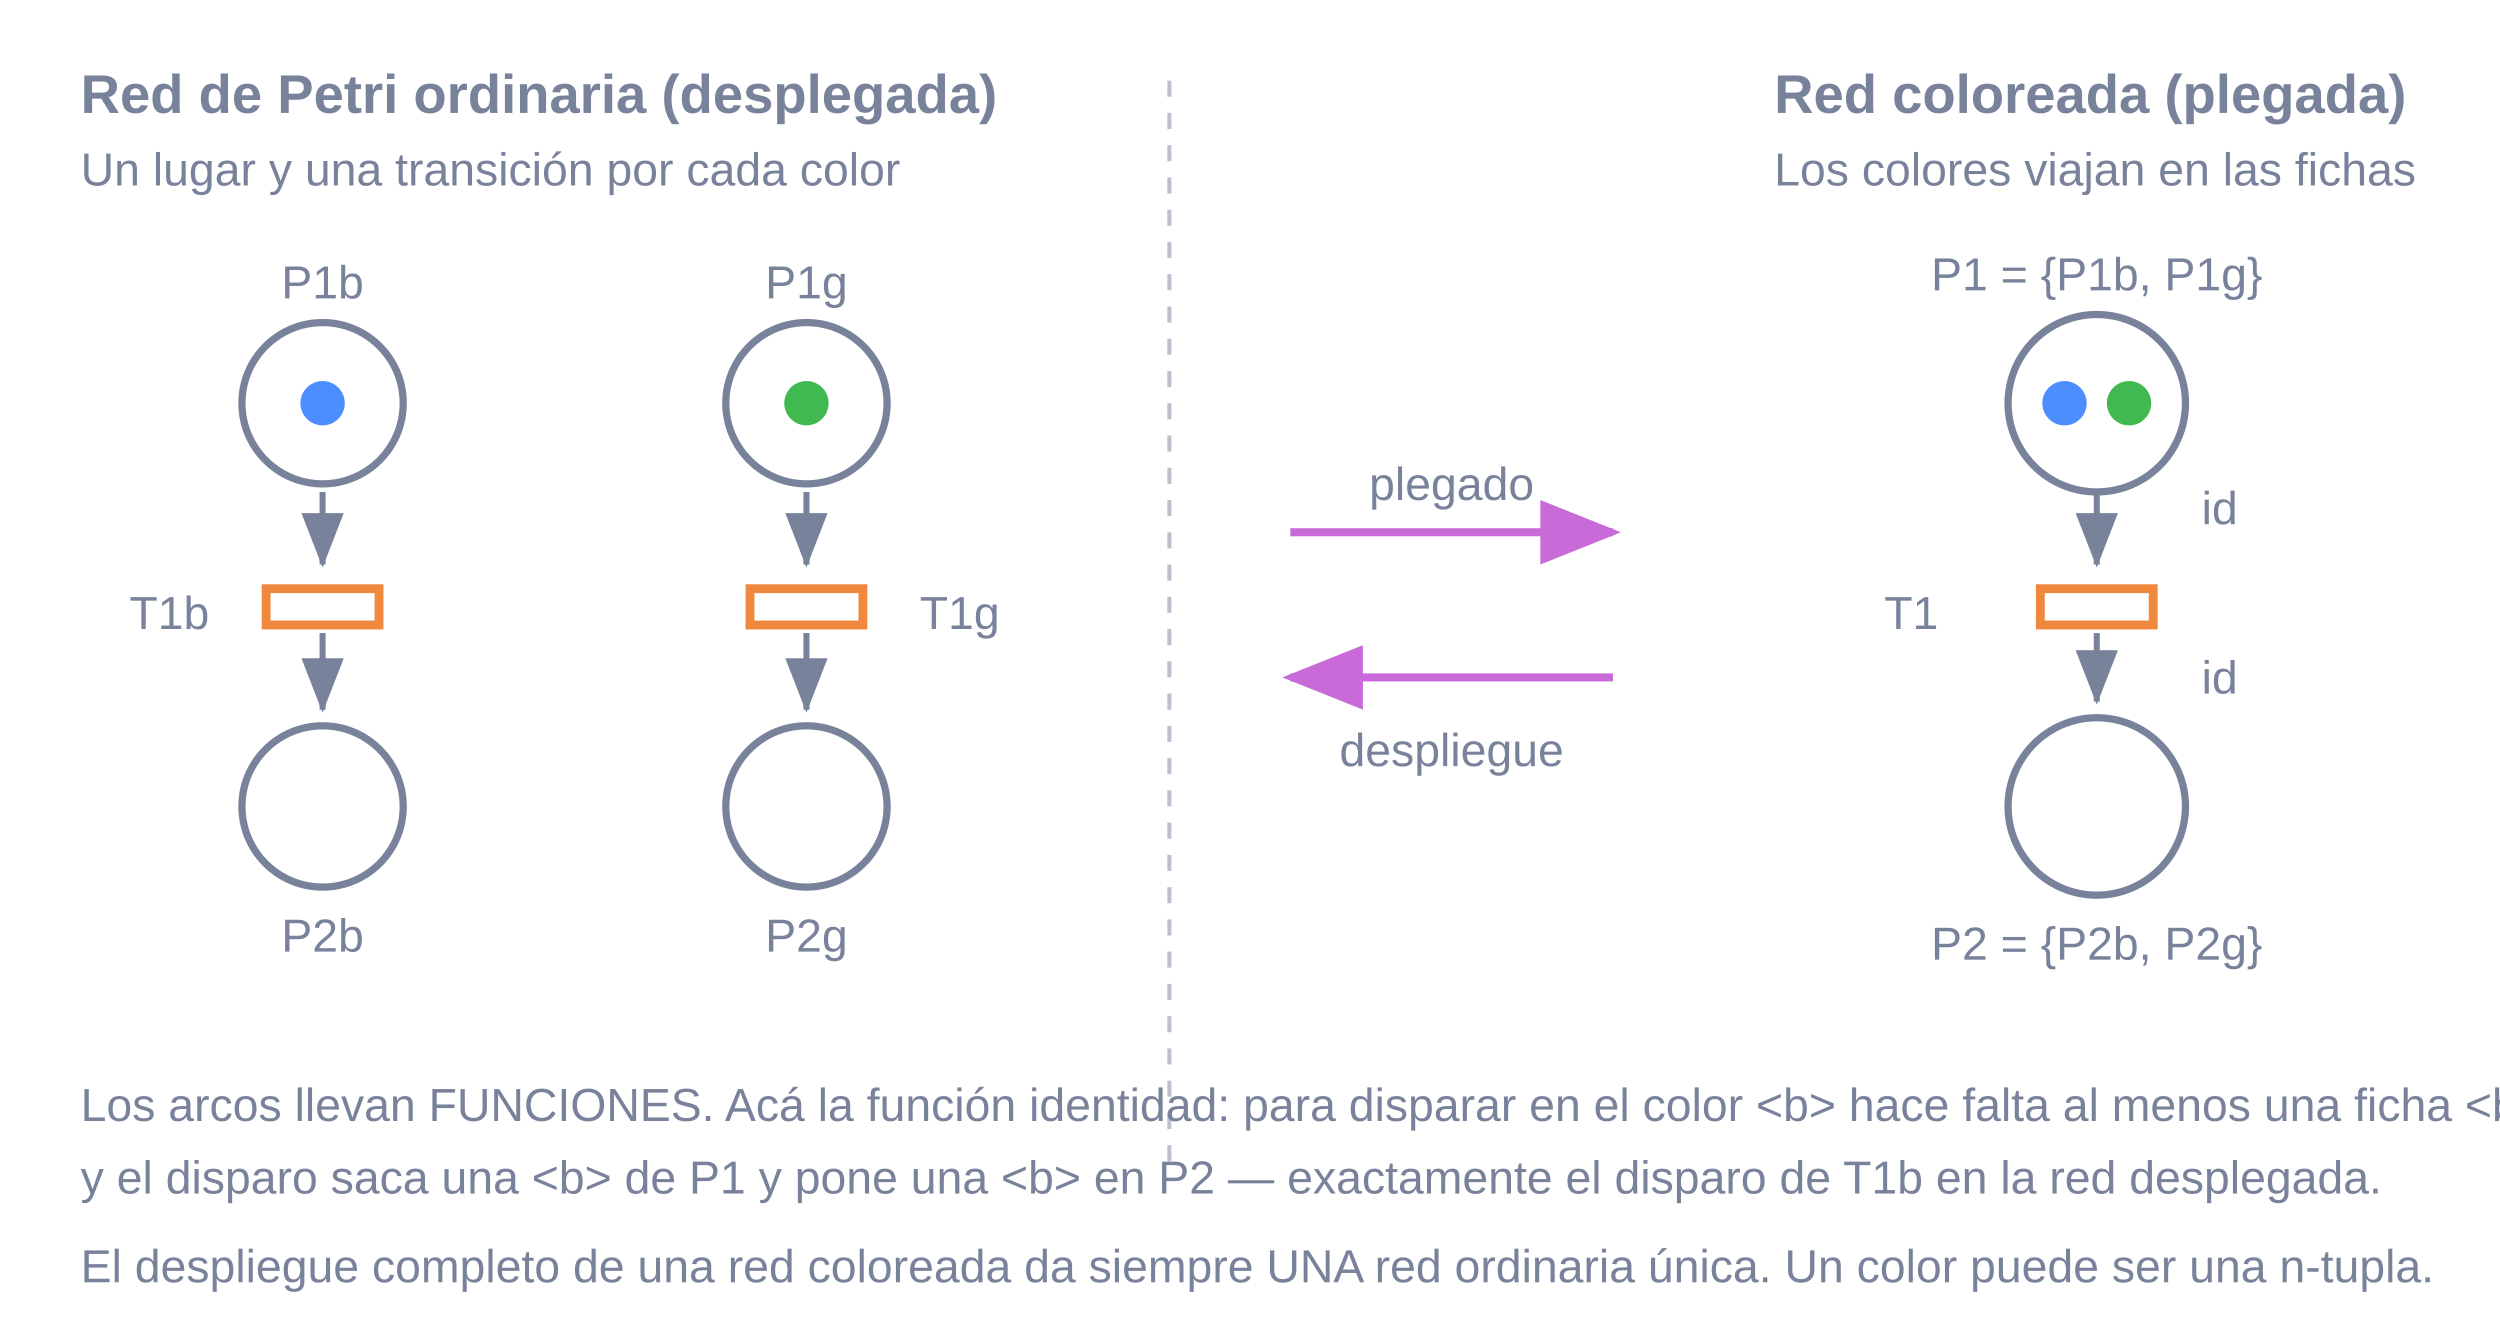
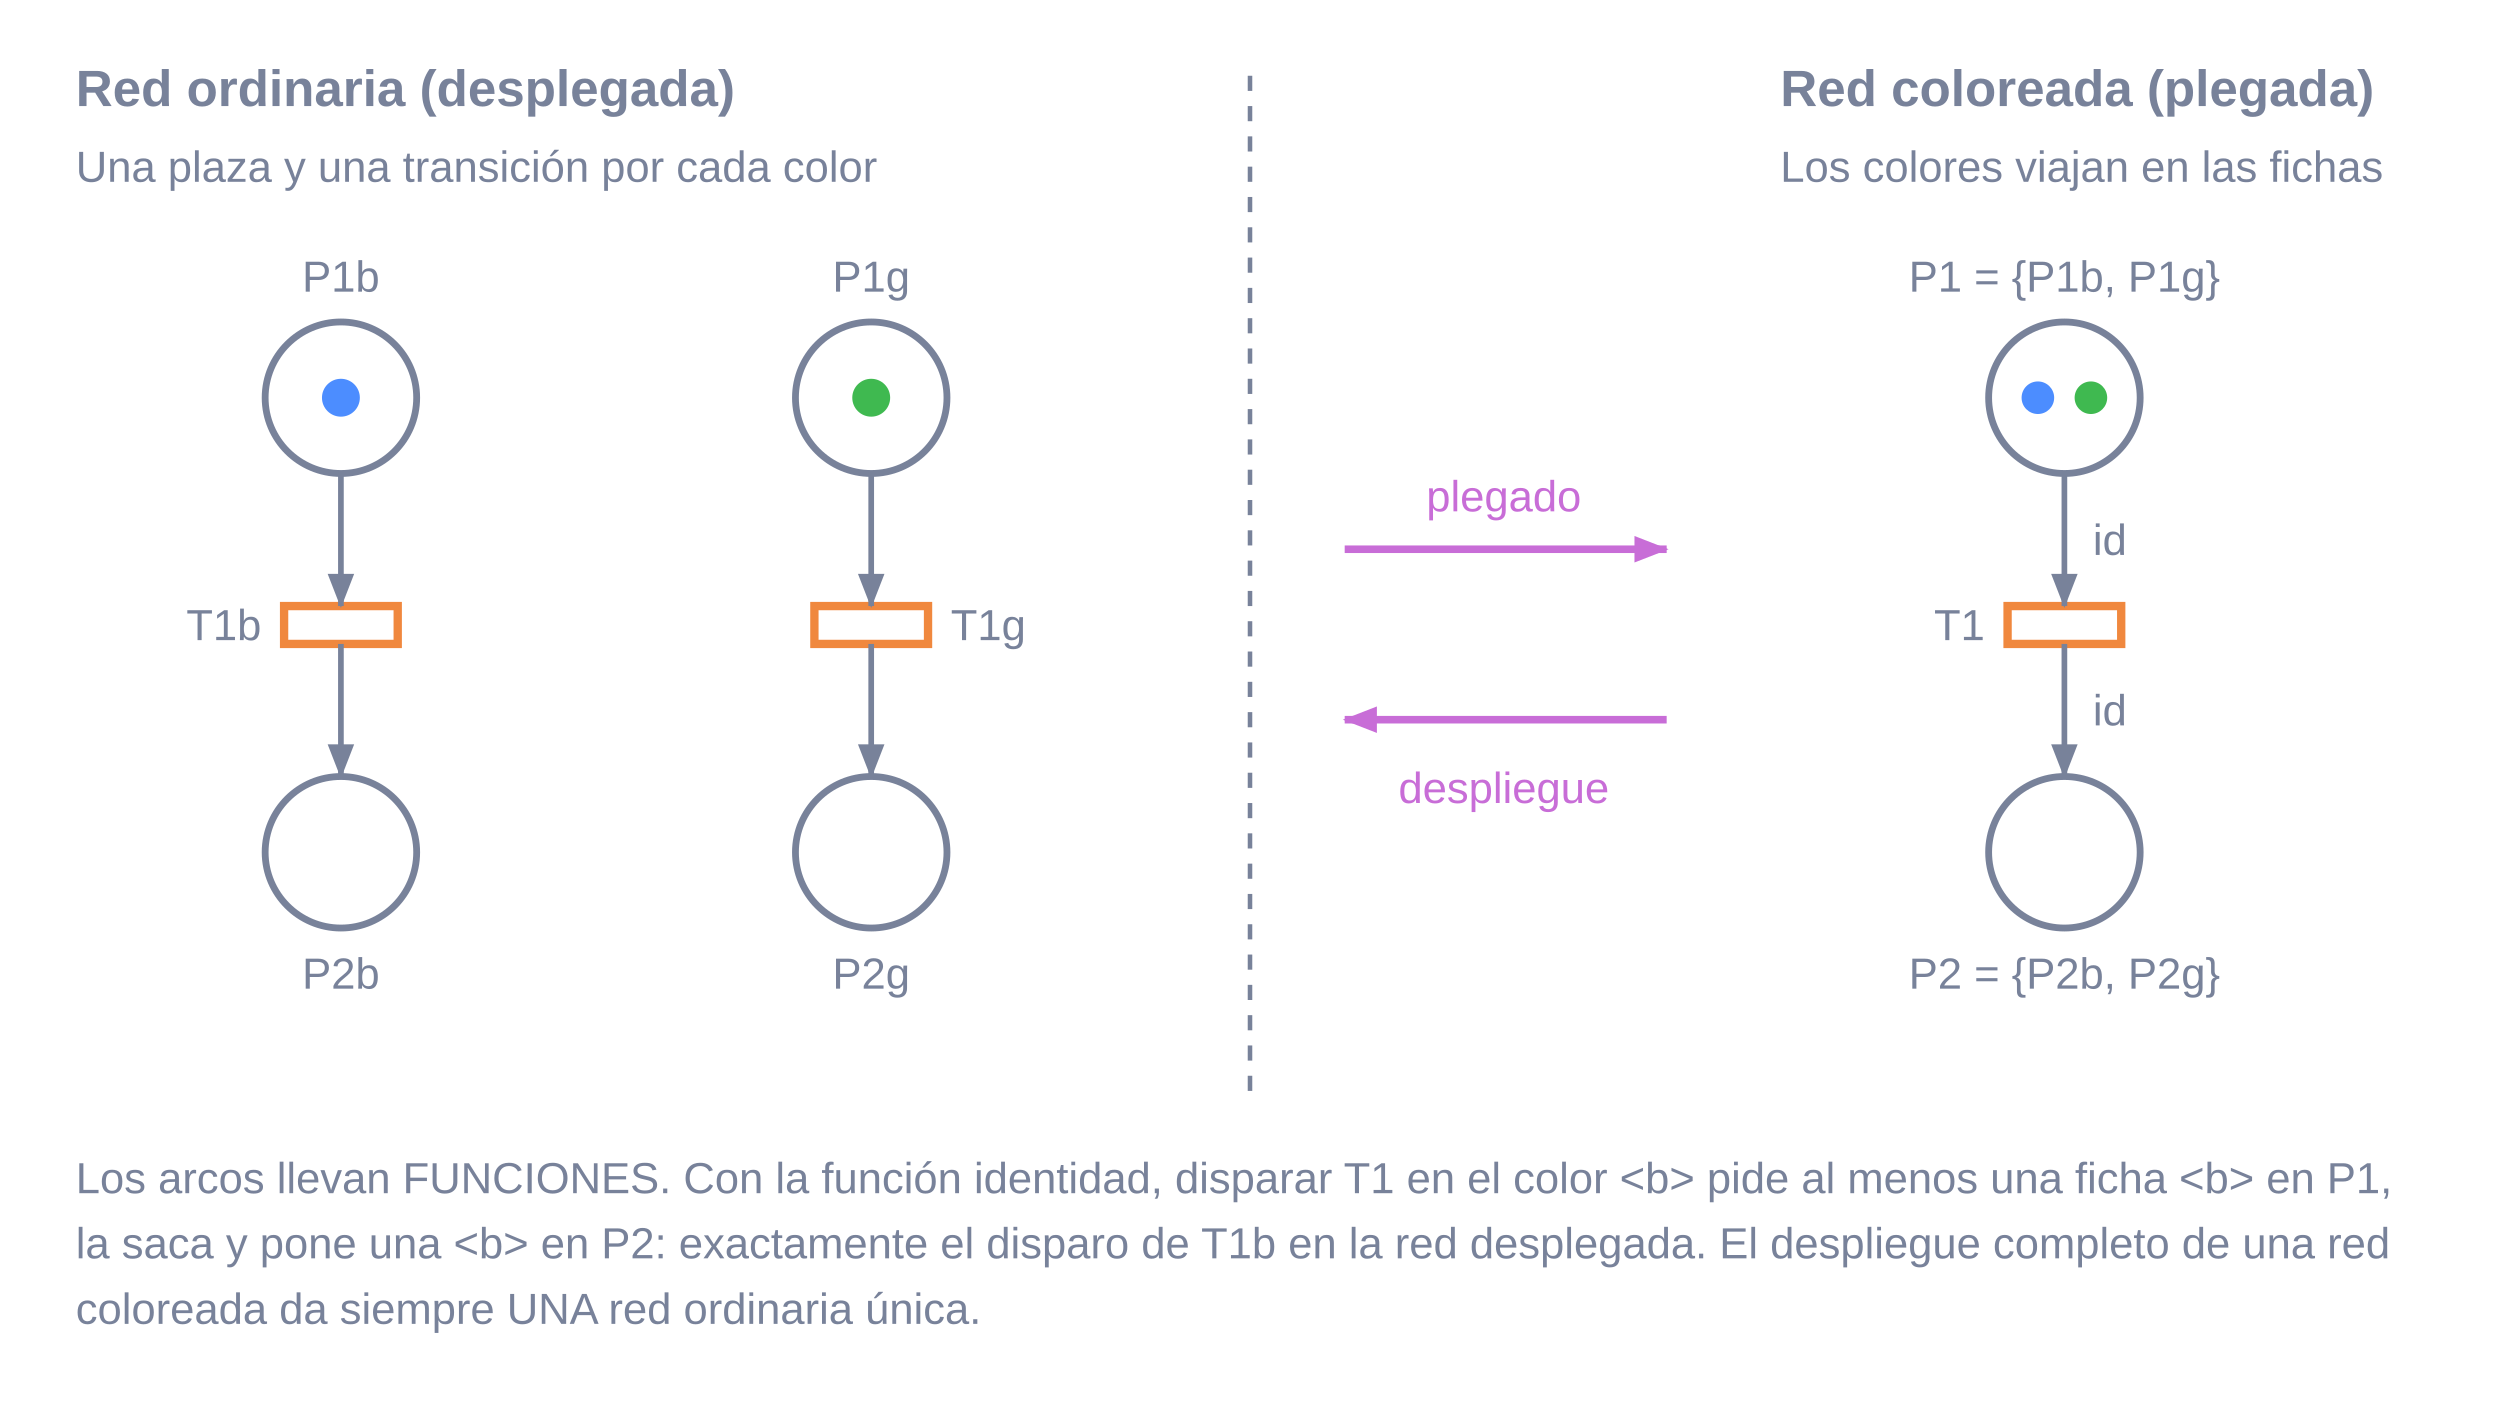
- <svg xmlns="http://www.w3.org/2000/svg" width="620" height="330" viewBox="0 0 620 330" version="1.1">
-   <style>
-     text { font-family: "Segoe UI", "Helvetica Neue", Arial, sans-serif; fill: #78829a; }
-     .tit { font-size: 13.5px; font-weight: 600; }
-     .cap { font-size: 11.5px; }
-     .lb  { font-size: 11.5px; text-anchor: middle; }
-     .pl  { fill: none; stroke: #78829a; stroke-width: 1.8; }
-     .tr  { fill: none; stroke: #f0883e; stroke-width: 2.2; }
-     .edge { fill: none; stroke: #78829a; stroke-width: 1.5; marker-end: url(#ah); }
-   </style>
+ <svg xmlns="http://www.w3.org/2000/svg" width="660" height="375" viewBox="0 0 660 375" version="1.1">
+   <style>text { font-family: "Segoe UI", "Helvetica Neue", Arial, sans-serif; }</style>
  <defs>
-     <marker id="ah" markerWidth="9" markerHeight="7" refX="8.5" refY="3.5" orient="auto">
+     <marker id="ah-78829a" markerWidth="9" markerHeight="7" refX="8.5" refY="3.5" orient="auto" markerUnits="userSpaceOnUse">
      <polygon points="0 0, 9 3.5, 0 7" fill="#78829a" />
    </marker>
-     <marker id="ahb" markerWidth="10" markerHeight="8" refX="9" refY="4" orient="auto">
-       <polygon points="0 0, 10 4, 0 8" fill="#c86bd8" />
+     <marker id="ah-c86dd7" markerWidth="9" markerHeight="7" refX="8.5" refY="3.5" orient="auto" markerUnits="userSpaceOnUse">
+       <polygon points="0 0, 9 3.5, 0 7" fill="#c86dd7" />
    </marker>
  </defs>
-   <text class="tit" x="20" y="28">Red de Petri ordinaria (desplegada)</text>
-   <text class="cap" x="20" y="46">Un lugar y una transición por cada color</text>
-   <circle class="pl" cx="80" cy="100" r="20" />
-   <circle cx="80" cy="100" r="5.5" fill="#4c8dff" />
-   <text class="lb" x="80" y="74">P1b</text>
-   <rect class="tr" x="66" y="146" width="28" height="9" />
-   <text class="lb" x="42" y="156" fill="#f0883e">T1b</text>
-   <circle class="pl" cx="80" cy="200" r="20" />
-   <text class="lb" x="80" y="236">P2b</text>
-   <line class="edge" x1="80" y1="122" x2="80" y2="140" />
-   <line class="edge" x1="80" y1="157" x2="80" y2="176" />
-   <circle class="pl" cx="200" cy="100" r="20" />
-   <circle cx="200" cy="100" r="5.5" fill="#3fb950" />
-   <text class="lb" x="200" y="74">P1g</text>
-   <rect class="tr" x="186" y="146" width="28" height="9" />
-   <text class="lb" x="238" y="156" fill="#f0883e">T1g</text>
-   <circle class="pl" cx="200" cy="200" r="20" />
-   <text class="lb" x="200" y="236">P2g</text>
-   <line class="edge" x1="200" y1="122" x2="200" y2="140" />
-   <line class="edge" x1="200" y1="157" x2="200" y2="176" />
-   <line x1="290" y1="20" x2="290" y2="290" stroke="#78829a" stroke-width="1" stroke-dasharray="4 4" opacity="0.5" />
-   <path d="M 320 132 L 400 132" fill="none" stroke="#c86bd8" stroke-width="2" marker-end="url(#ahb)" />
-   <text class="lb" x="360" y="124" fill="#c86bd8">plegado</text>
-   <path d="M 400 168 L 320 168" fill="none" stroke="#c86bd8" stroke-width="2" marker-end="url(#ahb)" />
-   <text class="lb" x="360" y="190" fill="#c86bd8">despliegue</text>
-   <text class="tit" x="440" y="28" fill="#c86bd8">Red coloreada (plegada)</text>
-   <text class="cap" x="440" y="46">Los colores viajan en las fichas</text>
-   <circle class="pl" cx="520" cy="100" r="22" />
-   <circle cx="512" cy="100" r="5.5" fill="#4c8dff" />
-   <circle cx="528" cy="100" r="5.5" fill="#3fb950" />
-   <text class="lb" x="520" y="72">P1 = {P1b, P1g}</text>
-   <rect class="tr" x="506" y="146" width="28" height="9" />
-   <text class="lb" x="474" y="156" fill="#f0883e">T1</text>
-   <circle class="pl" cx="520" cy="200" r="22" />
-   <text class="lb" x="520" y="238">P2 = {P2b, P2g}</text>
-   <line class="edge" x1="520" y1="122" x2="520" y2="140" />
-   <line class="edge" x1="520" y1="157" x2="520" y2="174" />
-   <text class="cap" x="546" y="130">id</text>
-   <text class="cap" x="546" y="172">id</text>
-   <text class="cap" x="20" y="278">Los arcos llevan FUNCIONES. Acá la función identidad: para disparar en el color &lt;b&gt; hace falta al menos una ficha &lt;b&gt; en P1,</text>
-   <text class="cap" x="20" y="296">y el disparo saca una &lt;b&gt; de P1 y pone una &lt;b&gt; en P2 — exactamente el disparo de T1b en la red desplegada.</text>
-   <text class="cap" x="20" y="318" fill="#3fb950">El despliegue completo de una red coloreada da siempre UNA red ordinaria única. Un color puede ser una n-tupla.</text>
+   <text x="20.0" y="28.0" text-anchor="start" style="font-size:13.5px;fill:#78829a;font-weight:600">Red ordinaria (desplegada)</text>
+   <text x="20.0" y="48.0" text-anchor="start" style="font-size:11.5px;fill:#78829a">Una plaza y una transición por cada color</text>
+   <circle cx="90" cy="105" r="20" fill="none" stroke="#78829a" stroke-width="1.8" />
+   <circle cx="90" cy="105" r="5" fill="#4c8dff" />
+   <text x="90.0" y="77.0" text-anchor="middle" style="font-size:11.5px;fill:#78829a">P1b</text>
+   <rect x="75.0" y="160.0" width="30" height="10" fill="none" stroke="#f0883e" stroke-width="2.2" />
+   <text x="69.0" y="169.0" text-anchor="end" style="font-size:11.5px;fill:#78829a">T1b</text>
+   <circle cx="90" cy="225" r="20" fill="none" stroke="#78829a" stroke-width="1.8" />
+   <text x="90.0" y="261.0" text-anchor="middle" style="font-size:11.5px;fill:#78829a">P2b</text>
+   <path d="M 90.0 125.0 L 90.0 160.0" fill="none" stroke="#78829a" stroke-width="1.5" marker-end="url(#ah-78829a)" />
+   <path d="M 90.0 170.0 L 90.0 205.0" fill="none" stroke="#78829a" stroke-width="1.5" marker-end="url(#ah-78829a)" />
+   <circle cx="230" cy="105" r="20" fill="none" stroke="#78829a" stroke-width="1.8" />
+   <circle cx="230" cy="105" r="5" fill="#3fb950" />
+   <text x="230.0" y="77.0" text-anchor="middle" style="font-size:11.5px;fill:#78829a">P1g</text>
+   <rect x="215.0" y="160.0" width="30" height="10" fill="none" stroke="#f0883e" stroke-width="2.2" />
+   <text x="251.0" y="169.0" text-anchor="start" style="font-size:11.5px;fill:#78829a">T1g</text>
+   <circle cx="230" cy="225" r="20" fill="none" stroke="#78829a" stroke-width="1.8" />
+   <text x="230.0" y="261.0" text-anchor="middle" style="font-size:11.5px;fill:#78829a">P2g</text>
+   <path d="M 230.0 125.0 L 230.0 160.0" fill="none" stroke="#78829a" stroke-width="1.5" marker-end="url(#ah-78829a)" />
+   <path d="M 230.0 170.0 L 230.0 205.0" fill="none" stroke="#78829a" stroke-width="1.5" marker-end="url(#ah-78829a)" />
+   <line x1="330.0" y1="20.0" x2="330.0" y2="290.0" stroke="#78829a" stroke-width="1.2" stroke-dasharray="4 4" />
+   <line x1="355" y1="145" x2="440" y2="145" stroke="#c86dd7" stroke-width="2" marker-end="url(#ah-c86dd7)" />
+   <line x1="440" y1="190" x2="355" y2="190" stroke="#c86dd7" stroke-width="2" marker-end="url(#ah-c86dd7)" />
+   <text x="397.0" y="135.0" text-anchor="middle" style="font-size:11.5px;fill:#c86dd7">plegado</text>
+   <text x="397.0" y="212.0" text-anchor="middle" style="font-size:11.5px;fill:#c86dd7">despliegue</text>
+   <text x="470.0" y="28.0" text-anchor="start" style="font-size:13.5px;fill:#78829a;font-weight:600">Red coloreada (plegada)</text>
+   <text x="470.0" y="48.0" text-anchor="start" style="font-size:11.5px;fill:#78829a">Los colores viajan en las fichas</text>
+   <circle cx="545" cy="105" r="20" fill="none" stroke="#78829a" stroke-width="1.8" />
+   <circle cx="538" cy="105" r="4.3" fill="#4c8dff" />
+   <circle cx="552" cy="105" r="4.3" fill="#3fb950" />
+   <text x="545.0" y="77.0" text-anchor="middle" style="font-size:11.5px;fill:#78829a">P1 = {P1b, P1g}</text>
+   <rect x="530.0" y="160.0" width="30" height="10" fill="none" stroke="#f0883e" stroke-width="2.2" />
+   <text x="524.0" y="169.0" text-anchor="end" style="font-size:11.5px;fill:#78829a">T1</text>
+   <circle cx="545" cy="225" r="20" fill="none" stroke="#78829a" stroke-width="1.8" />
+   <text x="545.0" y="261.0" text-anchor="middle" style="font-size:11.5px;fill:#78829a">P2 = {P2b, P2g}</text>
+   <path d="M 545.0 125.0 L 545.0 160.0" fill="none" stroke="#78829a" stroke-width="1.5" marker-end="url(#ah-78829a)" />
+   <text x="557.0" y="146.5" text-anchor="middle" style="font-size:11.5px;fill:#78829a">id</text>
+   <path d="M 545.0 170.0 L 545.0 205.0" fill="none" stroke="#78829a" stroke-width="1.5" marker-end="url(#ah-78829a)" />
+   <text x="557.0" y="191.5" text-anchor="middle" style="font-size:11.5px;fill:#78829a">id</text>
+   <text x="20.0" y="315.0" text-anchor="start" style="font-size:11.5px;fill:#78829a">Los arcos llevan FUNCIONES. Con la función identidad, disparar T1 en el color &lt;b&gt; pide al menos una ficha &lt;b&gt; en P1,</text>
+   <text x="20.0" y="332.2" text-anchor="start" style="font-size:11.5px;fill:#78829a">la saca y pone una &lt;b&gt; en P2: exactamente el disparo de T1b en la red desplegada. El despliegue completo de una red</text>
+   <text x="20.0" y="349.5" text-anchor="start" style="font-size:11.5px;fill:#78829a">coloreada da siempre UNA red ordinaria única.</text>
</svg>
